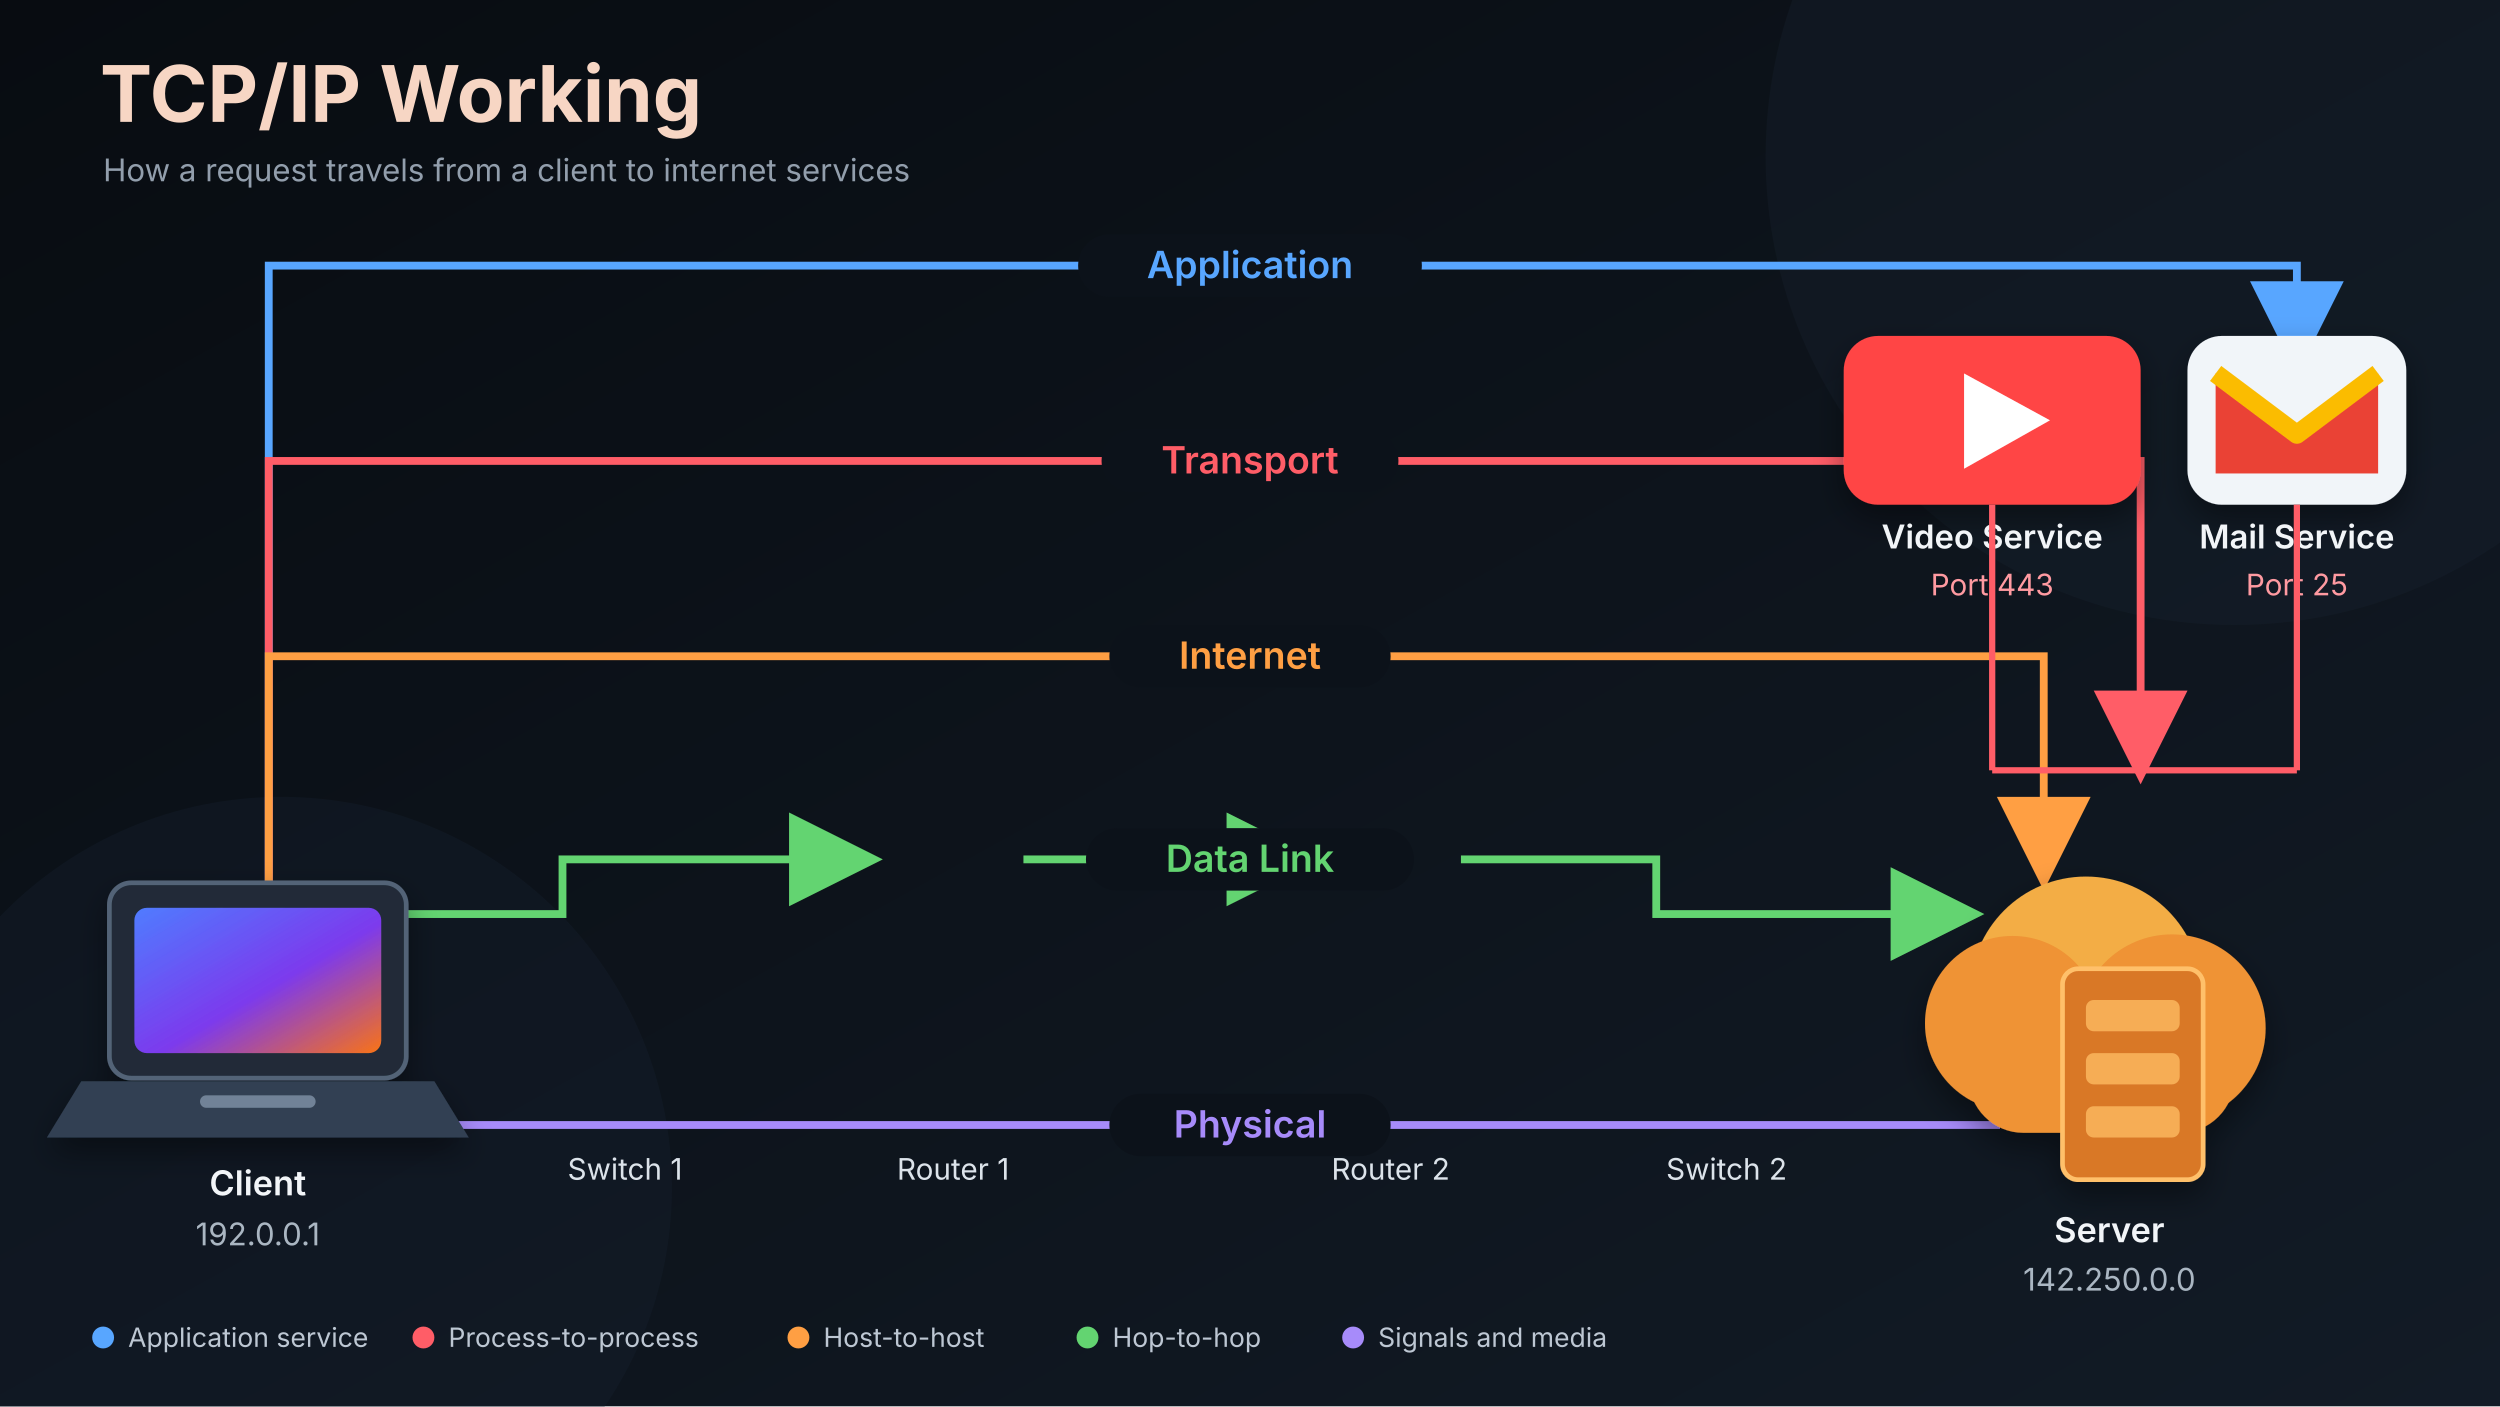
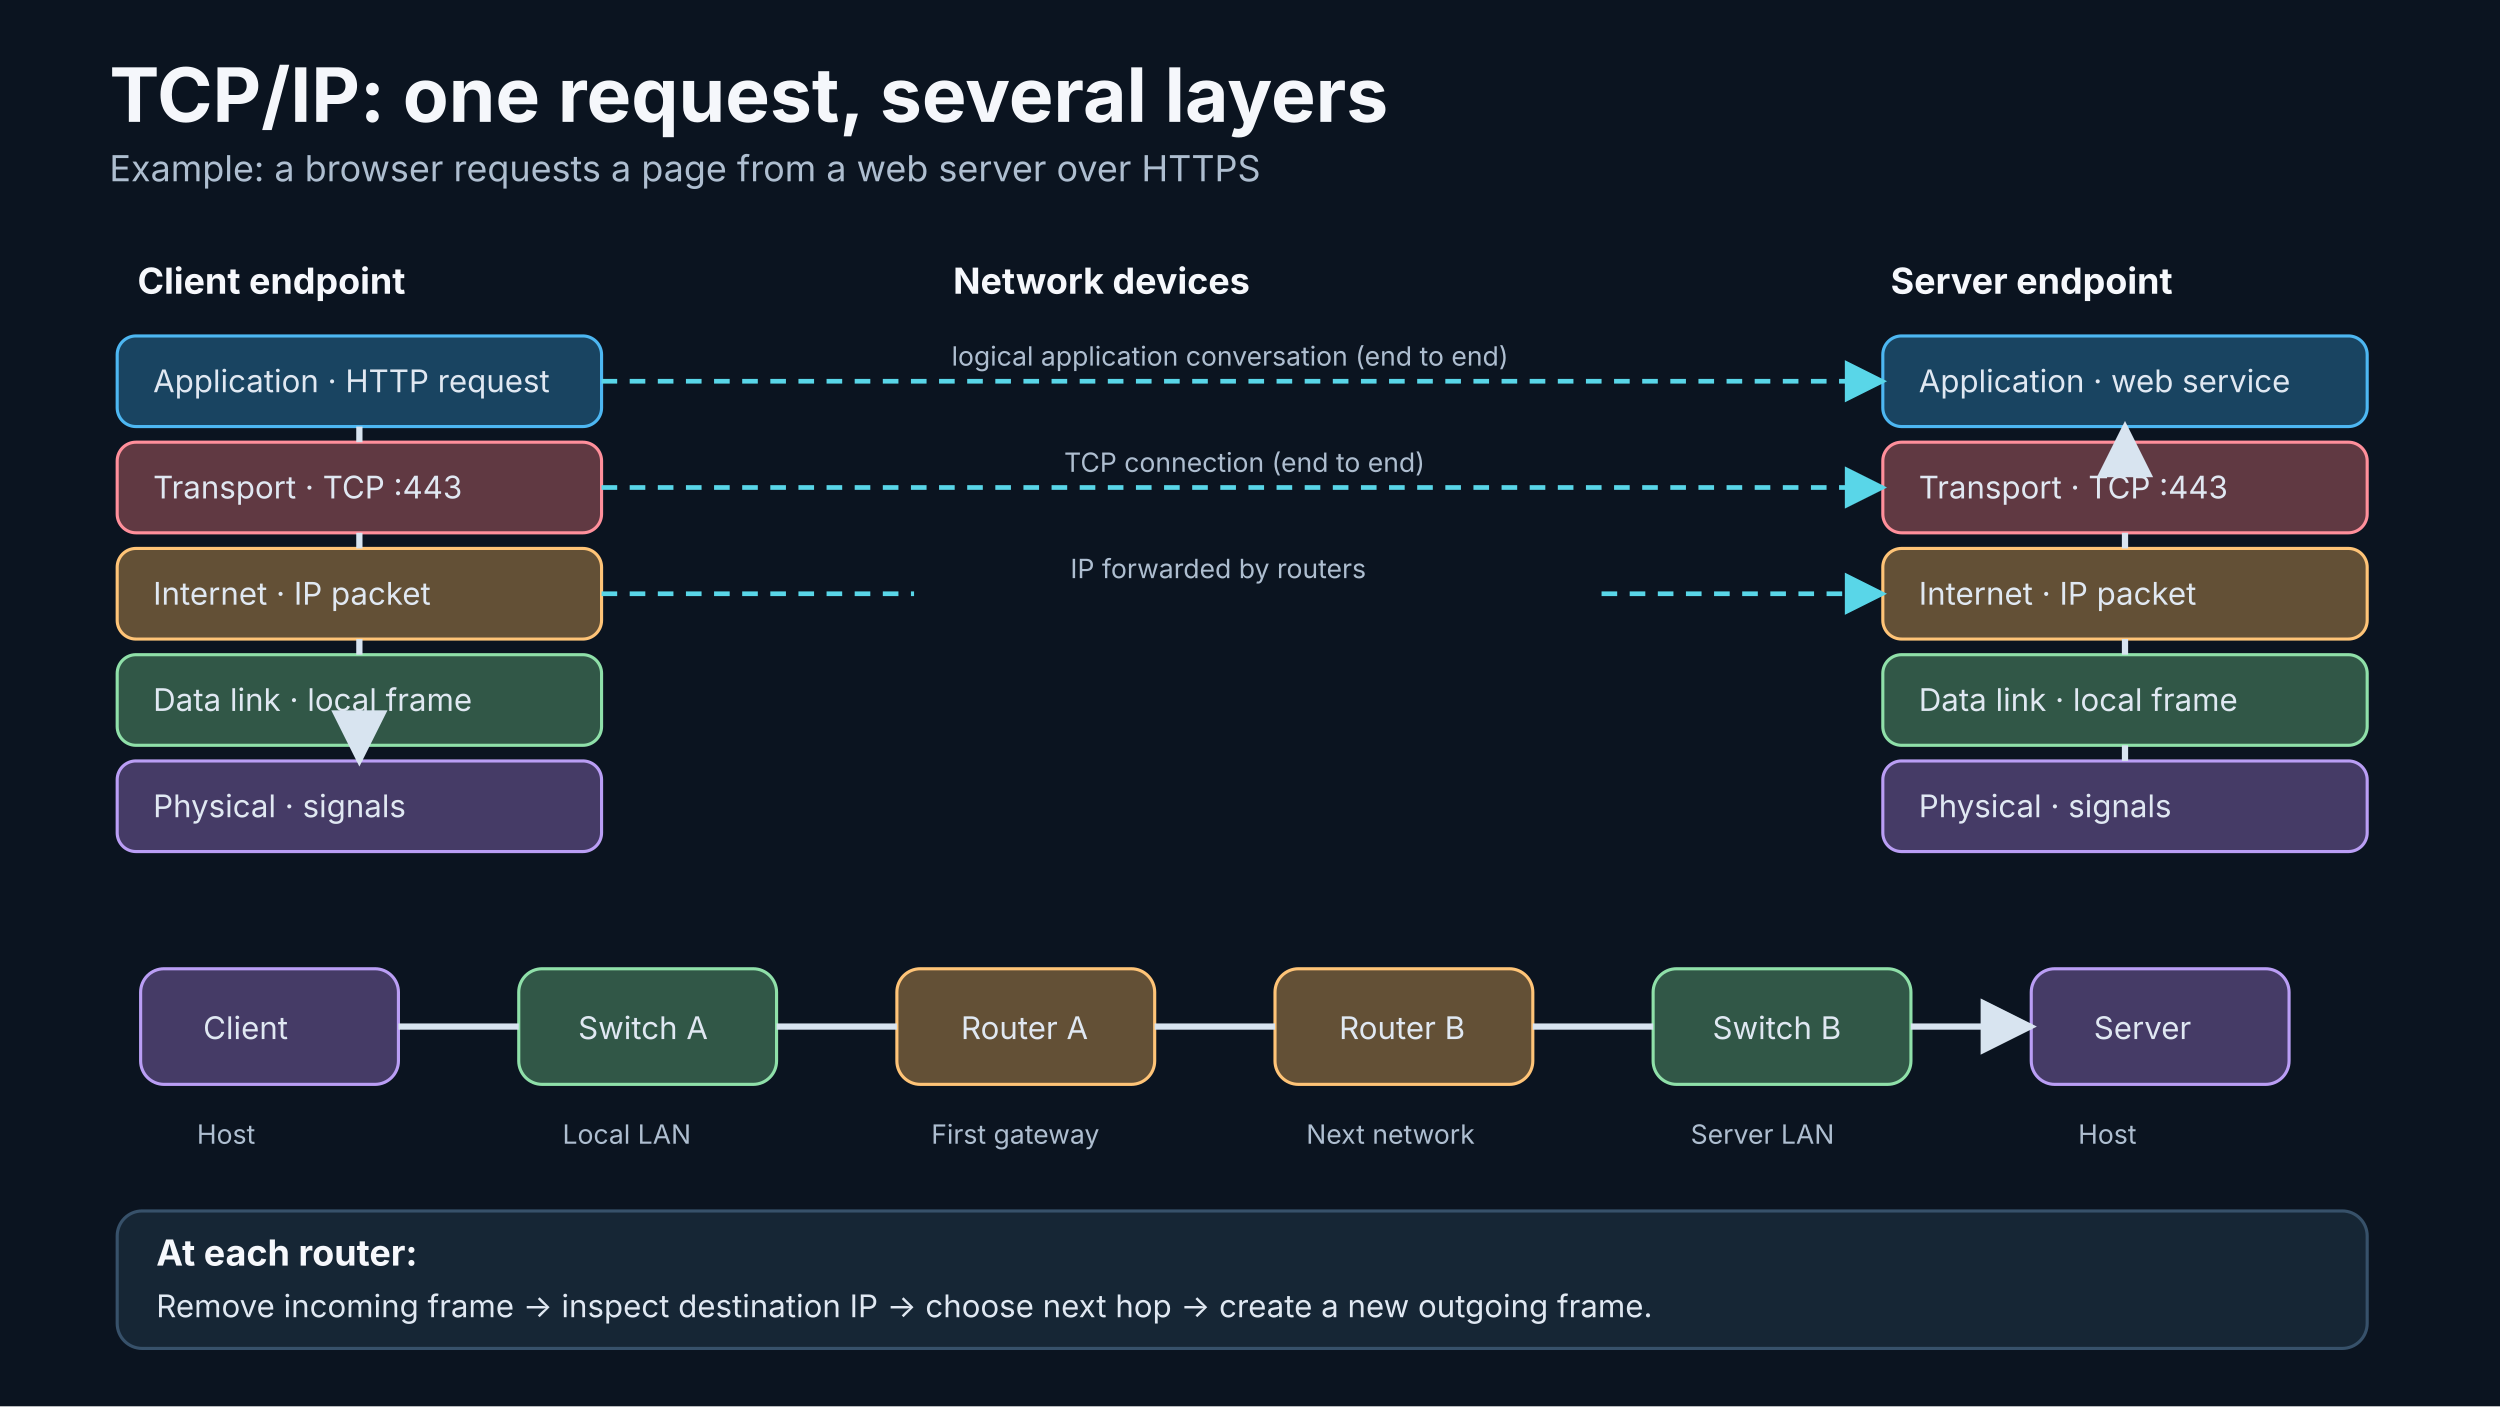
- <svg xmlns="http://www.w3.org/2000/svg" width="1600" height="900" viewBox="0 0 1600 900" role="img" aria-labelledby="title desc">
+ <svg xmlns="http://www.w3.org/2000/svg" width="1600" height="900" viewBox="0 0 1600 900" role="img" aria-labelledby="title description">
  <defs>
-     <linearGradient id="bg" x1="0" y1="0" x2="1" y2="1">
-       <stop offset="0" stop-color="#080c11" />
-       <stop offset="1" stop-color="#121b26" />
-     </linearGradient>
-     <linearGradient id="screen" x1="0" y1="0" x2="1" y2="1">
-       <stop offset="0" stop-color="#4f7cff" />
-       <stop offset="0.55" stop-color="#7c3aed" />
-       <stop offset="1" stop-color="#f97316" />
-     </linearGradient>
-     <filter id="shadow" x="-30%" y="-30%" width="160%" height="160%">
-       <feDropShadow dx="0" dy="9" stdDeviation="10" flood-color="#000" flood-opacity="0.4" />
-     </filter>
-     <marker id="blue-arrow" markerWidth="12" markerHeight="12" refX="10" refY="6" orient="auto">
-       <path d="M0 0L12 6 0 12Z" fill="#58a6ff" />
+     <marker id="arrow" viewBox="0 0 10 10" refX="9" refY="5" markerWidth="9" markerHeight="9" orient="auto-start-reverse">
+       <path d="M0 0 10 5 0 10Z" fill="#d8e4f0" />
    </marker>
-     <marker id="red-arrow" markerWidth="12" markerHeight="12" refX="10" refY="6" orient="auto">
-       <path d="M0 0L12 6 0 12Z" fill="#ff5d67" />
+     <marker id="cyanArrow" viewBox="0 0 10 10" refX="9" refY="5" markerWidth="9" markerHeight="9" orient="auto-start-reverse">
+       <path d="M0 0 10 5 0 10Z" fill="#59d6e8" />
    </marker>
-     <marker id="orange-arrow" markerWidth="12" markerHeight="12" refX="10" refY="6" orient="auto">
-       <path d="M0 0L12 6 0 12Z" fill="#ff9f43" />
-     </marker>
-     <marker id="green-arrow" markerWidth="12" markerHeight="12" refX="10" refY="6" orient="auto">
-       <path d="M0 0L12 6 0 12Z" fill="#63d471" />
-     </marker>
-     <symbol id="switch" viewBox="0 0 120 86">
-       <rect width="120" height="86" rx="18" fill="#f28e2b" />
-       <g fill="none" stroke="#111923" stroke-width="6" stroke-linecap="round" stroke-linejoin="round">
-         <path d="M25 29h70M25 29l14-12M25 29l14 12M95 29L81 17M95 29L81 41" />
-         <path d="M25 58h70M25 58l14-12M25 58l14 12M95 58L81 46M95 58L81 70" />
-       </g>
-     </symbol>
-     <symbol id="router" viewBox="0 0 120 120">
-       <circle cx="60" cy="60" r="56" fill="#f59e42" />
-       <g fill="none" stroke="#101820" stroke-width="7" stroke-linecap="round" stroke-linejoin="round">
-         <path d="M60 23v74M23 60h74" />
-         <path d="M60 23L46 37M60 23l14 14M97 60L83 46M97 60L83 74M60 97L46 83M60 97l14-14M23 60l14-14M23 60l14 14" />
-       </g>
-     </symbol>
+     <style>
+       text{font-family:Inter,Segoe UI,Arial,sans-serif}
+       .title{font-size:48px;font-weight:700;fill:#f5f7fb}
+       .sub{font-size:23px;fill:#aebed0}
+       .head{font-size:23px;font-weight:700;fill:#f6f8fc}
+       .body{font-size:20px;fill:#e0e8f2}
+       .small{font-size:17px;fill:#aebed0}
+       .tag{font-size:18px;font-weight:700;fill:#08151d}
+       .app{fill:#194461;stroke:#4db7f2}
+       .transport{fill:#603942;stroke:#ff8f9b}
+       .internet{fill:#635036;stroke:#ffc477}
+       .link{fill:#315747;stroke:#8fe0a9}
+       .physical{fill:#453b66;stroke:#ba9ef5}
+       .layer{stroke-width:2}
+       .path{stroke:#d8e4f0;stroke-width:4;fill:none;marker-end:url(#arrow)}
+       .logical{stroke:#59d6e8;stroke-width:3;stroke-dasharray:10 8;fill:none;marker-end:url(#cyanArrow)}
+     </style>
  </defs>
-   <rect width="1600" height="900" fill="url(#bg)" />
-   <circle cx="1430" cy="100" r="300" fill="#1b2735" opacity="0.26" />
-   <circle cx="180" cy="760" r="250" fill="#172334" opacity="0.3" />
-   <g font-family="Inter, Segoe UI, Arial, sans-serif">
-     <text x="64" y="78" fill="#f7d6c4" font-size="50" font-weight="700">TCP/IP Working</text>
-     <text x="66" y="116" fill="#929eac" font-size="20">How a request travels from a client to internet services</text>
-     <path d="M172 575V170H1470V230" fill="none" stroke="#58a6ff" stroke-width="5" marker-end="url(#blue-arrow)" />
-     <path d="M172 575V295H1370V492" fill="none" stroke="#ff5d67" stroke-width="5" marker-end="url(#red-arrow)" />
-     <path d="M172 575V420H1308V560" fill="none" stroke="#ff9f43" stroke-width="5" marker-end="url(#orange-arrow)" />
-     <path d="M260 585H360V550H555" fill="none" stroke="#63d471" stroke-width="5" marker-end="url(#green-arrow)" />
-     <path d="M655 550H835" fill="none" stroke="#63d471" stroke-width="5" marker-end="url(#green-arrow)" />
-     <path d="M935 550H1060V585H1260" fill="none" stroke="#63d471" stroke-width="5" marker-end="url(#green-arrow)" />
-     <path d="M260 720H1280" fill="none" stroke="#a78bfa" stroke-width="5" />
-     <g font-size="24" font-weight="600" text-anchor="middle">
-       <rect x="690" y="150" width="220" height="40" rx="20" fill="#0c121a" />
-       <text x="800" y="178" fill="#58a6ff">Application</text>
-       <rect x="705" y="275" width="190" height="40" rx="20" fill="#0c121a" />
-       <text x="800" y="303" fill="#ff5d67">Transport</text>
-       <rect x="710" y="400" width="180" height="40" rx="20" fill="#0c121a" />
-       <text x="800" y="428" fill="#ff9f43">Internet</text>
-       <rect x="695" y="530" width="210" height="40" rx="20" fill="#0c121a" />
-       <text x="800" y="558" fill="#63d471">Data Link</text>
-       <rect x="710" y="700" width="180" height="40" rx="20" fill="#0c121a" />
-       <text x="800" y="728" fill="#a78bfa">Physical</text>
-     </g>
-     <g filter="url(#shadow)">
-       <rect x="70" y="565" width="190" height="125" rx="14" fill="#202b38" stroke="#536477" stroke-width="3" />
-       <rect x="86" y="581" width="158" height="93" rx="8" fill="url(#screen)" />
-       <path d="M52 692h226l22 36H30Z" fill="#334152" />
-       <rect x="128" y="701" width="74" height="8" rx="4" fill="#718297" />
-     </g>
-     <text x="165" y="765" text-anchor="middle" fill="#f2f5f8" font-size="22" font-weight="600">Client</text>
-     <text x="165" y="797" text-anchor="middle" fill="#aab6c2" font-size="20">192.0.0.1</text>
-     <use href="#switch" x="340" y="625" width="120" height="86" filter="url(#shadow)" />
-     <text x="400" y="755" text-anchor="middle" fill="#dce3ea" font-size="19">Switch 1</text>
-     <use href="#router" x="550" y="605" width="120" height="120" filter="url(#shadow)" />
-     <text x="610" y="755" text-anchor="middle" fill="#dce3ea" font-size="19">Router 1</text>
-     <use href="#router" x="830" y="605" width="120" height="120" filter="url(#shadow)" />
-     <text x="890" y="755" text-anchor="middle" fill="#dce3ea" font-size="19">Router 2</text>
-     <use href="#switch" x="1045" y="625" width="120" height="86" filter="url(#shadow)" />
-     <text x="1105" y="755" text-anchor="middle" fill="#dce3ea" font-size="19">Switch 2</text>
-     <g filter="url(#shadow)">
-       <circle cx="1335" cy="635" r="74" fill="#f3ad45" />
-       <circle cx="1288" cy="655" r="56" fill="#ef9334" />
-       <circle cx="1390" cy="658" r="60" fill="#ef9334" />
-       <rect x="1260" y="645" width="170" height="80" rx="35" fill="#ef9334" />
-       <rect x="1320" y="620" width="90" height="135" rx="10" fill="#d97828" stroke="#ffc06a" stroke-width="3" />
-       <g fill="#f6ad55">
-         <rect x="1335" y="640" width="60" height="20" rx="5" />
-         <rect x="1335" y="674" width="60" height="20" rx="5" />
-         <rect x="1335" y="708" width="60" height="20" rx="5" />
-       </g>
-     </g>
-     <text x="1350" y="795" text-anchor="middle" fill="#f2f5f8" font-size="22" font-weight="600">Server</text>
-     <text x="1350" y="826" text-anchor="middle" fill="#aab6c2" font-size="20">142.250.0.0</text>
-     <g filter="url(#shadow)">
-       <rect x="1180" y="215" width="190" height="108" rx="22" fill="#ff4545" />
-       <path d="M1257 239v61l55-31Z" fill="#fff" />
-     </g>
-     <text x="1275" y="351" text-anchor="middle" fill="#f2f5f8" font-size="21" font-weight="600">Video Service</text>
-     <text x="1275" y="381" text-anchor="middle" fill="#ff9aa1" font-size="19">Port 443</text>
-     <g filter="url(#shadow)">
-       <rect x="1400" y="215" width="140" height="108" rx="22" fill="#f1f5f9" />
-       <path d="M1418 239l52 42 52-42v64h-104Z" fill="#ea4335" />
-       <path d="M1418 239l52 39 52-39" fill="none" stroke="#fbbc04" stroke-width="12" stroke-linejoin="round" />
-     </g>
-     <text x="1470" y="351" text-anchor="middle" fill="#f2f5f8" font-size="21" font-weight="600">Mail Service</text>
-     <text x="1470" y="381" text-anchor="middle" fill="#ff9aa1" font-size="19">Port 25</text>
-     <path d="M1275 323v170M1470 323v170M1275 493h195" fill="none" stroke="#ff5d67" stroke-width="4" />
-     <g transform="translate(66 856)" font-size="17" fill="#bdc7d3">
-       <circle cx="0" cy="0" r="7" fill="#58a6ff" />
-       <text x="16" y="6">Application service</text>
-       <circle cx="205" cy="0" r="7" fill="#ff5d67" />
-       <text x="221" y="6">Process-to-process</text>
-       <circle cx="445" cy="0" r="7" fill="#ff9f43" />
-       <text x="461" y="6">Host-to-host</text>
-       <circle cx="630" cy="0" r="7" fill="#63d471" />
-       <text x="646" y="6">Hop-to-hop</text>
-       <circle cx="800" cy="0" r="7" fill="#a78bfa" />
-       <text x="816" y="6">Signals and media</text>
-     </g>
+   <rect width="1600" height="900" fill="#0b1420" />
+   <text x="70" y="78" class="title">TCP/IP: one request, several layers</text>
+   <text x="70" y="116" class="sub">Example: a browser requests a page from a web server over HTTPS</text>
+   <text x="88" y="188" class="head">Client endpoint</text>
+   <text x="1210" y="188" class="head">Server endpoint</text>
+   <text x="610" y="188" class="head">Network devices</text>
+   <g>
+     <rect x="75" y="215" width="310" height="58" rx="12" class="layer app" />
+     <text x="98" y="251" class="body">Application · HTTP request</text>
+     <rect x="75" y="283" width="310" height="58" rx="12" class="layer transport" />
+     <text x="98" y="319" class="body">Transport · TCP :443</text>
+     <rect x="75" y="351" width="310" height="58" rx="12" class="layer internet" />
+     <text x="98" y="387" class="body">Internet · IP packet</text>
+     <rect x="75" y="419" width="310" height="58" rx="12" class="layer link" />
+     <text x="98" y="455" class="body">Data link · local frame</text>
+     <rect x="75" y="487" width="310" height="58" rx="12" class="layer physical" />
+     <text x="98" y="523" class="body">Physical · signals</text>
+     <path d="M230 273V283M230 341V351M230 409V419M230 477V487" class="path" />
  </g>
+   <g>
+     <rect x="1205" y="215" width="310" height="58" rx="12" class="layer app" />
+     <text x="1228" y="251" class="body">Application · web service</text>
+     <rect x="1205" y="283" width="310" height="58" rx="12" class="layer transport" />
+     <text x="1228" y="319" class="body">Transport · TCP :443</text>
+     <rect x="1205" y="351" width="310" height="58" rx="12" class="layer internet" />
+     <text x="1228" y="387" class="body">Internet · IP packet</text>
+     <rect x="1205" y="419" width="310" height="58" rx="12" class="layer link" />
+     <text x="1228" y="455" class="body">Data link · local frame</text>
+     <rect x="1205" y="487" width="310" height="58" rx="12" class="layer physical" />
+     <text x="1228" y="523" class="body">Physical · signals</text>
+     <path d="M1360 487V477M1360 419V409M1360 351V341M1360 283V273" class="path" />
+   </g>
+   <path d="M385 244H1205" class="logical" />
+   <text x="609" y="234" class="small">logical application conversation (end to end)</text>
+   <path d="M385 312H1205" class="logical" />
+   <text x="681" y="302" class="small">TCP connection (end to end)</text>
+   <path d="M385 380H585M1025 380H1205" class="logical" />
+   <text x="685" y="370" class="small">IP forwarded by routers</text>
+   <rect x="90" y="620" width="165" height="74" rx="15" class="layer physical" />
+   <text x="130" y="665" class="body">Client</text>
+   <rect x="332" y="620" width="165" height="74" rx="15" class="layer link" />
+   <text x="370" y="665" class="body">Switch A</text>
+   <rect x="574" y="620" width="165" height="74" rx="15" class="layer internet" />
+   <text x="615" y="665" class="body">Router A</text>
+   <rect x="816" y="620" width="165" height="74" rx="15" class="layer internet" />
+   <text x="857" y="665" class="body">Router B</text>
+   <rect x="1058" y="620" width="165" height="74" rx="15" class="layer link" />
+   <text x="1096" y="665" class="body">Switch B</text>
+   <rect x="1300" y="620" width="165" height="74" rx="15" class="layer physical" />
+   <text x="1340" y="665" class="body">Server</text>
+   <path d="M255 657H332M497 657H574M739 657H816M981 657H1058M1223 657H1300" class="path" />
+   <text x="126" y="732" class="small">Host</text>
+   <text x="360" y="732" class="small">Local LAN</text>
+   <text x="596" y="732" class="small">First gateway</text>
+   <text x="836" y="732" class="small">Next network</text>
+   <text x="1082" y="732" class="small">Server LAN</text>
+   <text x="1330" y="732" class="small">Host</text>
+   <rect x="75" y="775" width="1440" height="88" rx="16" fill="#162635" stroke="#37516a" stroke-width="2" />
+   <text x="100" y="810" class="head">At each router:</text>
+   <text x="100" y="843" class="body">Remove incoming frame → inspect destination IP → choose next hop → create a new outgoing frame.</text>
</svg>
